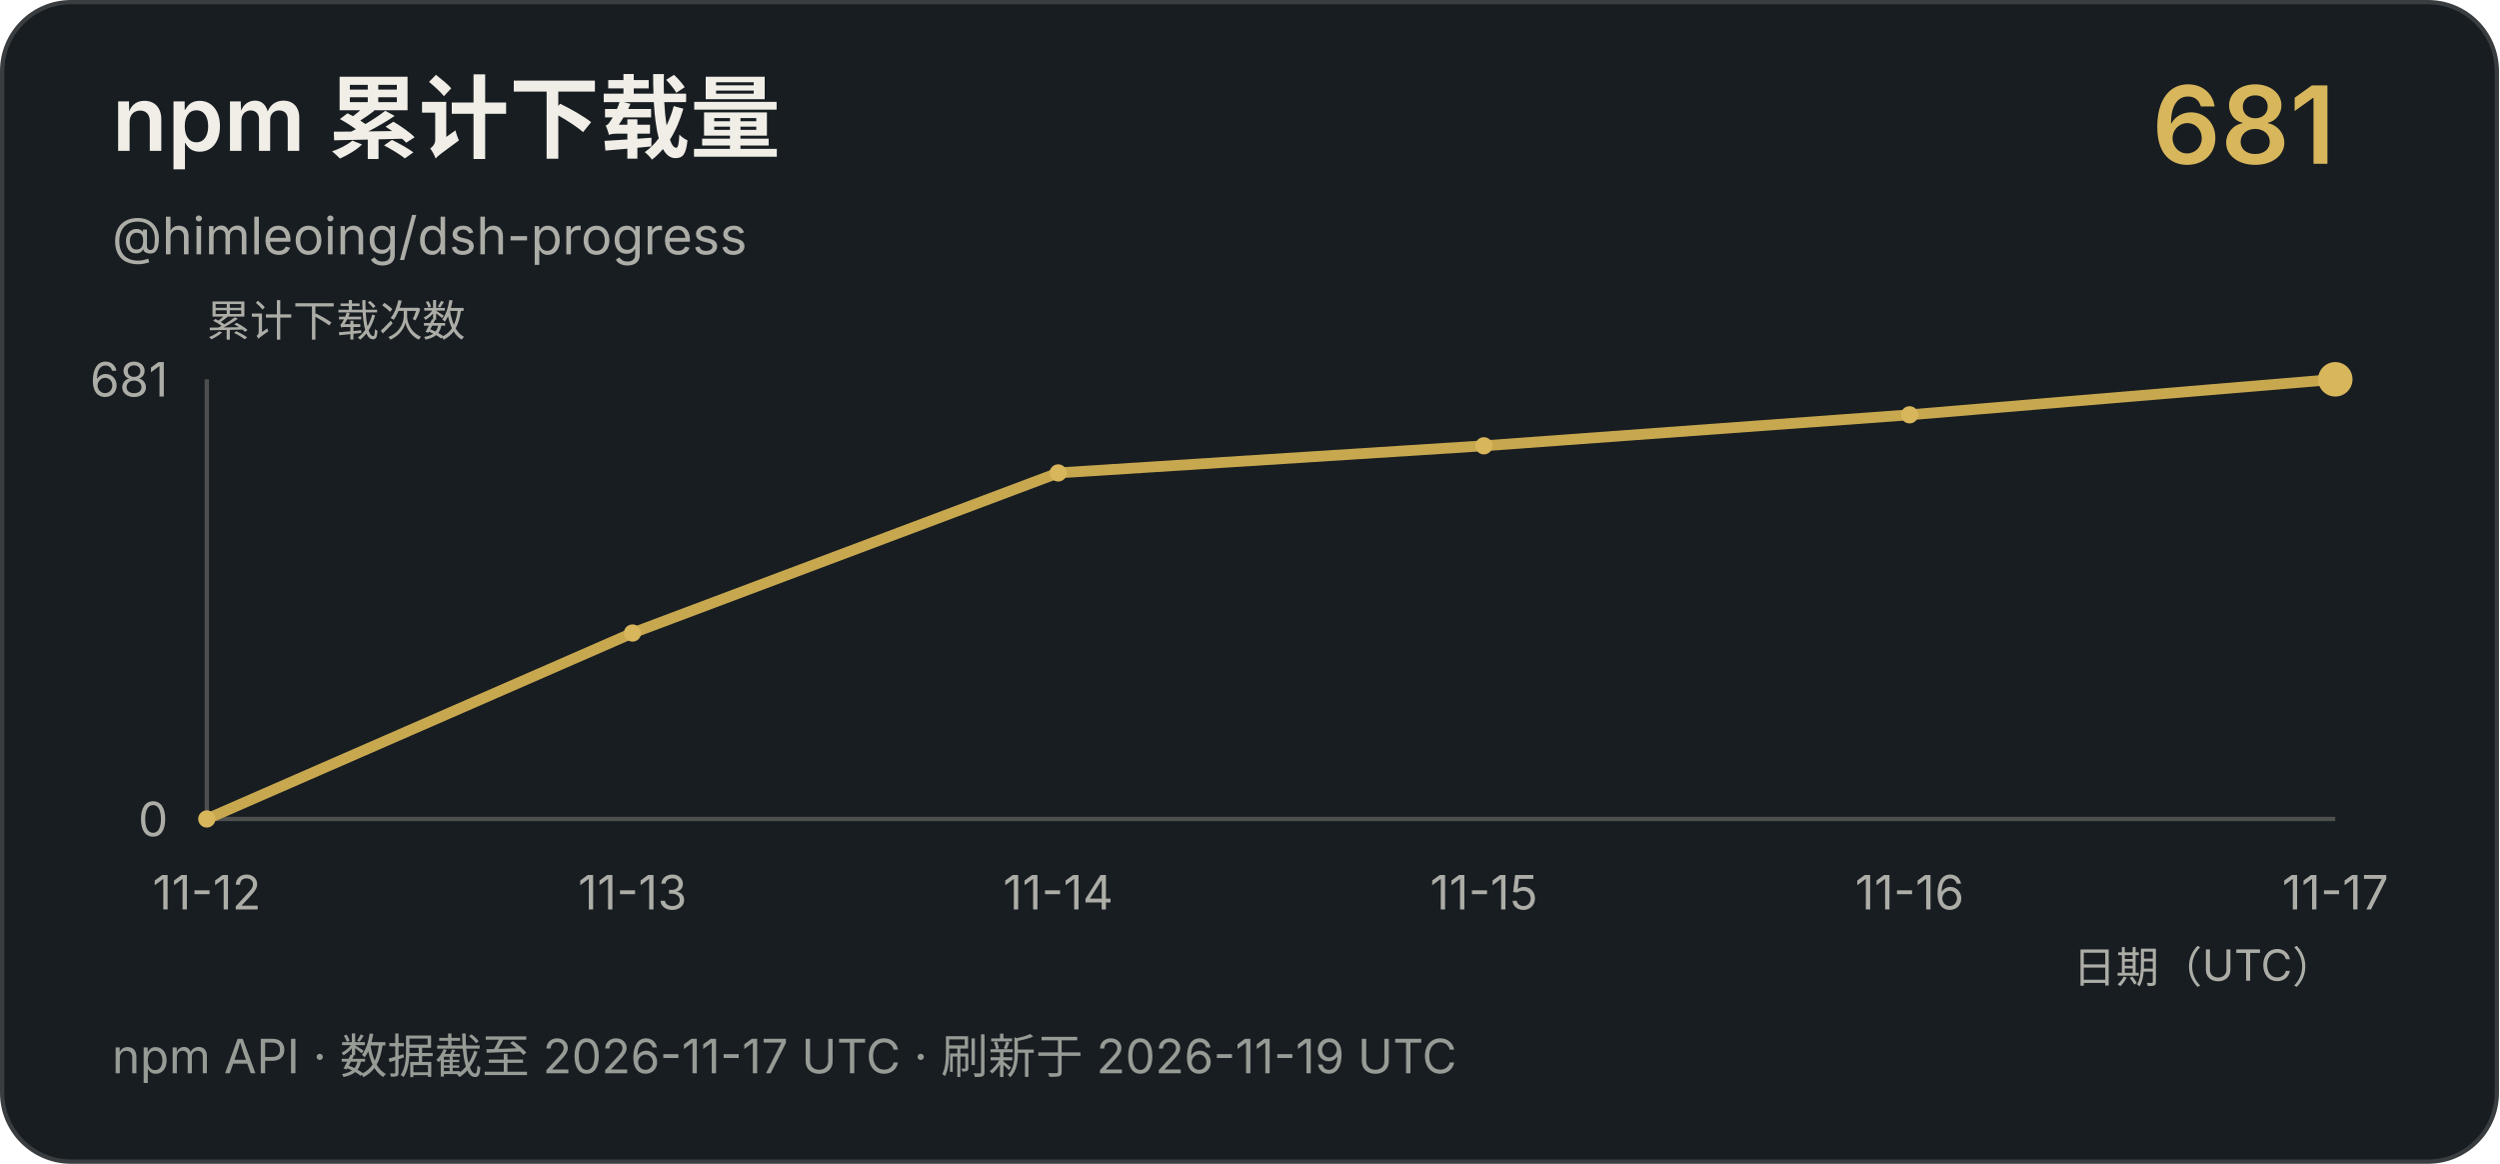
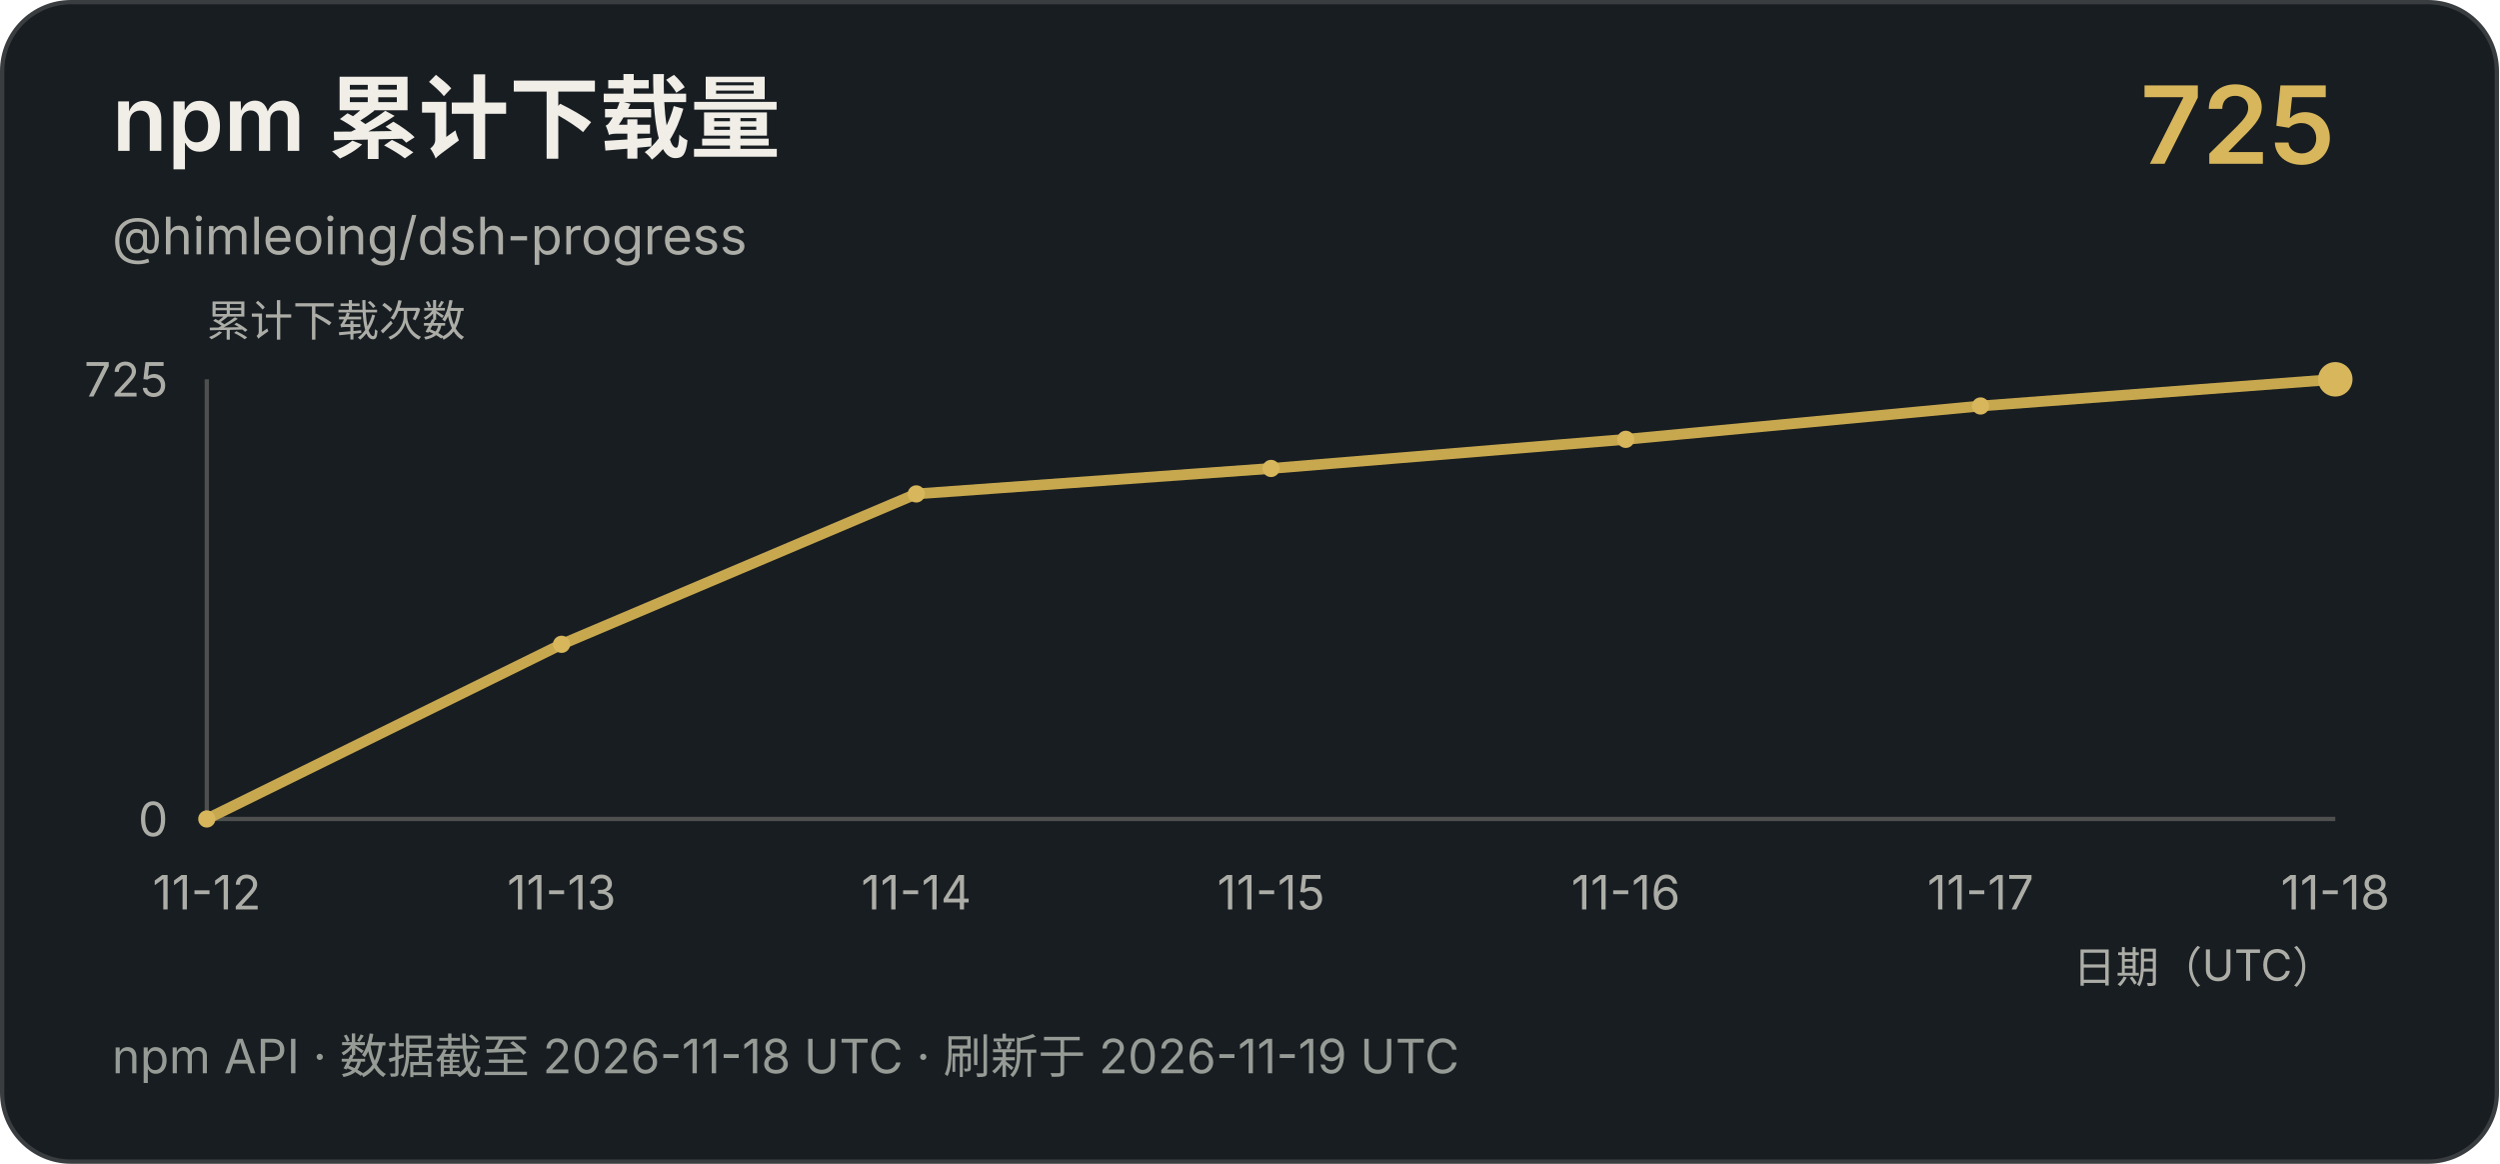
<svg xmlns="http://www.w3.org/2000/svg" width="580" height="270" viewBox="0 0 580 270" role="img" aria-label="npm 累计下载量">
  <rect x=".5" y=".5" width="579" height="269" rx="16" fill="#181d22" stroke="#393d40" />
  <g font-family="-apple-system,BlinkMacSystemFont,Segoe UI,sans-serif">
    <text x="26" y="35" fill="#f0eee7" font-size="21" font-weight="600">npm 累计下载量</text>
    <text x="26" y="59" fill="#acada6" font-size="12">@himleoing/dsh-progress</text>
-     <text x="542" y="38" text-anchor="end" fill="#d7b65c" font-size="25" font-weight="600">681</text>
+     <text x="542" y="38" text-anchor="end" fill="#d7b65c" font-size="25" font-weight="600">725</text>
    <text x="48" y="78" fill="#acada6" font-size="10">累计下载次数</text>
    <text x="542" y="228" text-anchor="end" fill="#acada6" font-size="10">日期（UTC）</text>
    <path d="M48 88V190H542" fill="none" stroke="#4d504e" />
-     <text x="39" y="92" text-anchor="end" fill="#acada6" font-size="11">681</text>
+     <text x="39" y="92" text-anchor="end" fill="#acada6" font-size="11">725</text>
    <text x="39" y="194" text-anchor="end" fill="#acada6" font-size="11">0</text>
-     <polyline points="48,190 146.8,146.863 245.6,109.718 344.4,103.427 443.2,96.238 542,88" fill="none" stroke="#c8a84f" stroke-width="2.5" />
+     <polyline points="48,190 130.333,149.481 212.667,114.59 295,108.681 377.333,101.928 459.667,94.19 542,88" fill="none" stroke="#c8a84f" stroke-width="2.5" />
    <circle cx="48" cy="190" r="2" fill="#d7b65c" />
-     <circle cx="146.8" cy="146.863" r="2" fill="#d7b65c" />
-     <circle cx="245.6" cy="109.718" r="2" fill="#d7b65c" />
-     <circle cx="344.4" cy="103.427" r="2" fill="#d7b65c" />
-     <circle cx="443.2" cy="96.238" r="2" fill="#d7b65c" />
+     <circle cx="130.333" cy="149.481" r="2" fill="#d7b65c" />
+     <circle cx="212.667" cy="114.59" r="2" fill="#d7b65c" />
+     <circle cx="295" cy="108.681" r="2" fill="#d7b65c" />
+     <circle cx="377.333" cy="101.928" r="2" fill="#d7b65c" />
+     <circle cx="459.667" cy="94.19" r="2" fill="#d7b65c" />
    <circle cx="542" cy="88" r="4" fill="#d7b65c" />
    <text x="48" y="211" text-anchor="middle" fill="#acada6" font-size="11">11-12</text>
-     <text x="146.8" y="211" text-anchor="middle" fill="#acada6" font-size="11">11-13</text>
-     <text x="245.6" y="211" text-anchor="middle" fill="#acada6" font-size="11">11-14</text>
-     <text x="344.4" y="211" text-anchor="middle" fill="#acada6" font-size="11">11-15</text>
-     <text x="443.2" y="211" text-anchor="middle" fill="#acada6" font-size="11">11-16</text>
-     <text x="542" y="211" text-anchor="middle" fill="#acada6" font-size="11">11-17</text>
-     <text x="26" y="249" fill="#969b95" font-size="11">npm API · 数据截至 2026-11-17 UTC · 刷新于 2026-11-19 UTC</text>
+     <text x="130.333" y="211" text-anchor="middle" fill="#acada6" font-size="11">11-13</text>
+     <text x="212.667" y="211" text-anchor="middle" fill="#acada6" font-size="11">11-14</text>
+     <text x="295" y="211" text-anchor="middle" fill="#acada6" font-size="11">11-15</text>
+     <text x="377.333" y="211" text-anchor="middle" fill="#acada6" font-size="11">11-16</text>
+     <text x="459.667" y="211" text-anchor="middle" fill="#acada6" font-size="11">11-17</text>
+     <text x="542" y="211" text-anchor="middle" fill="#acada6" font-size="11">11-18</text>
+     <text x="26" y="249" fill="#969b95" font-size="11">npm API · 数据截至 2026-11-18 UTC · 刷新于 2026-11-19 UTC</text>
  </g>
</svg>
